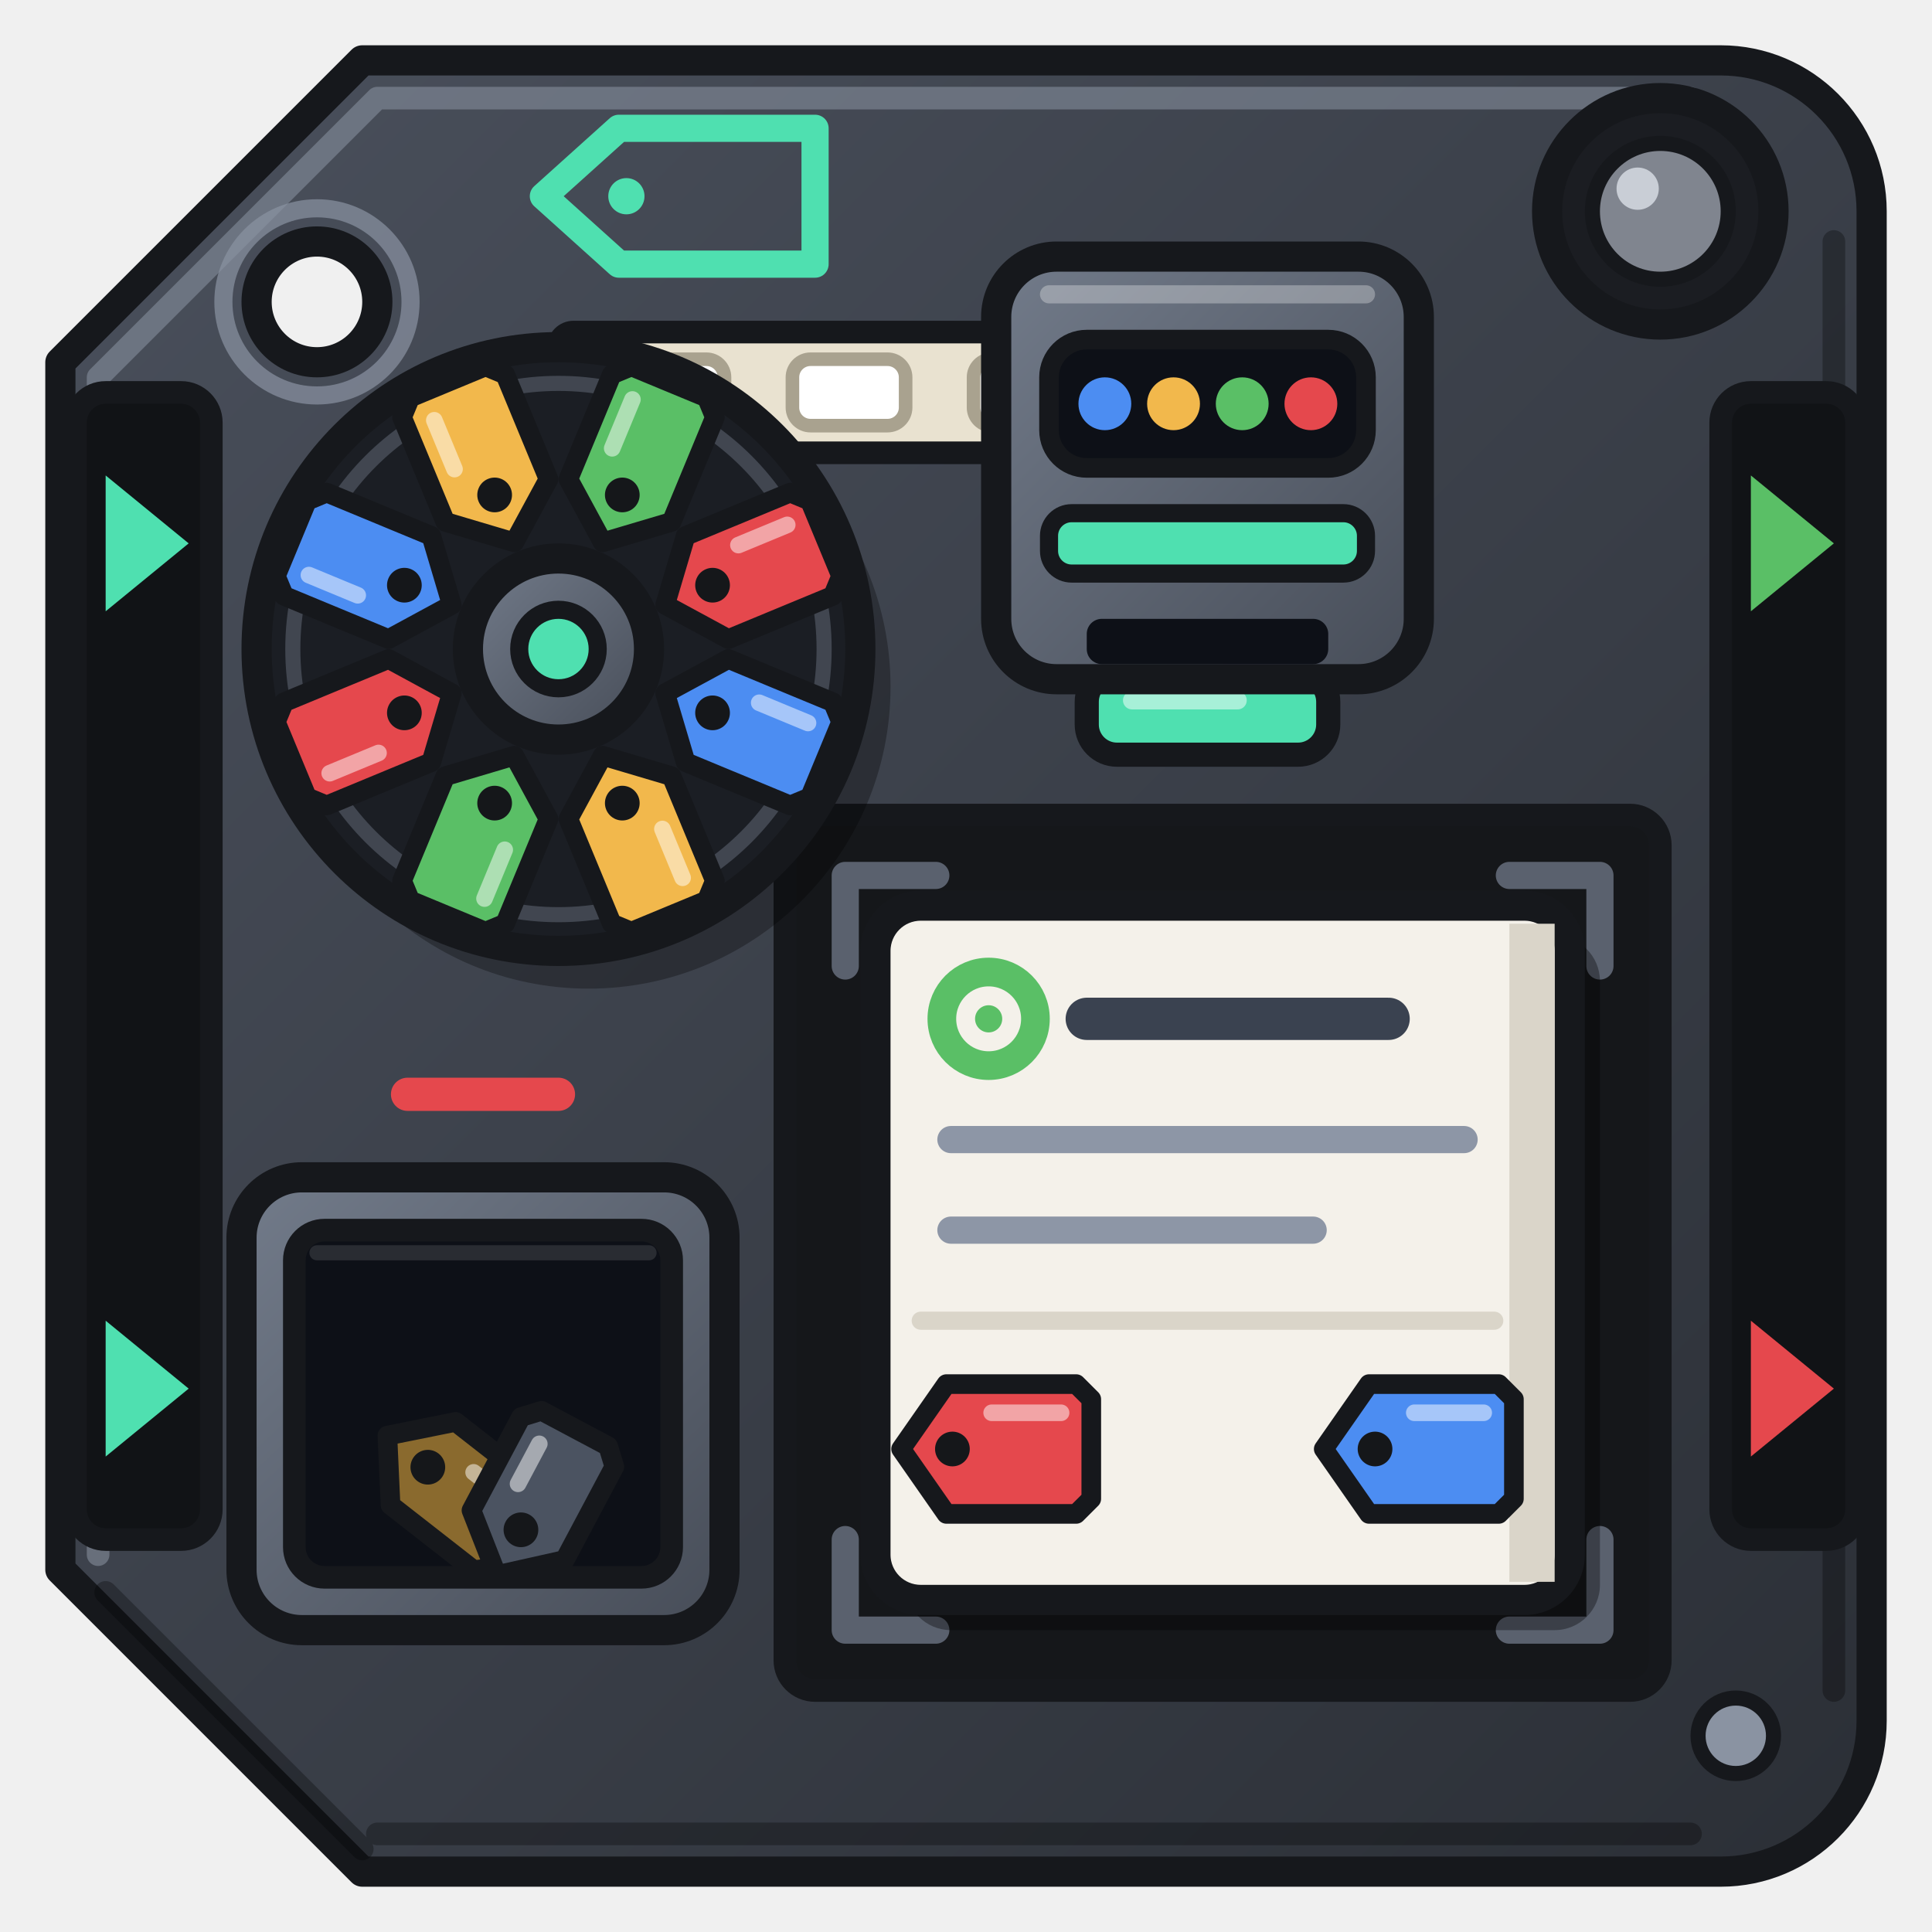
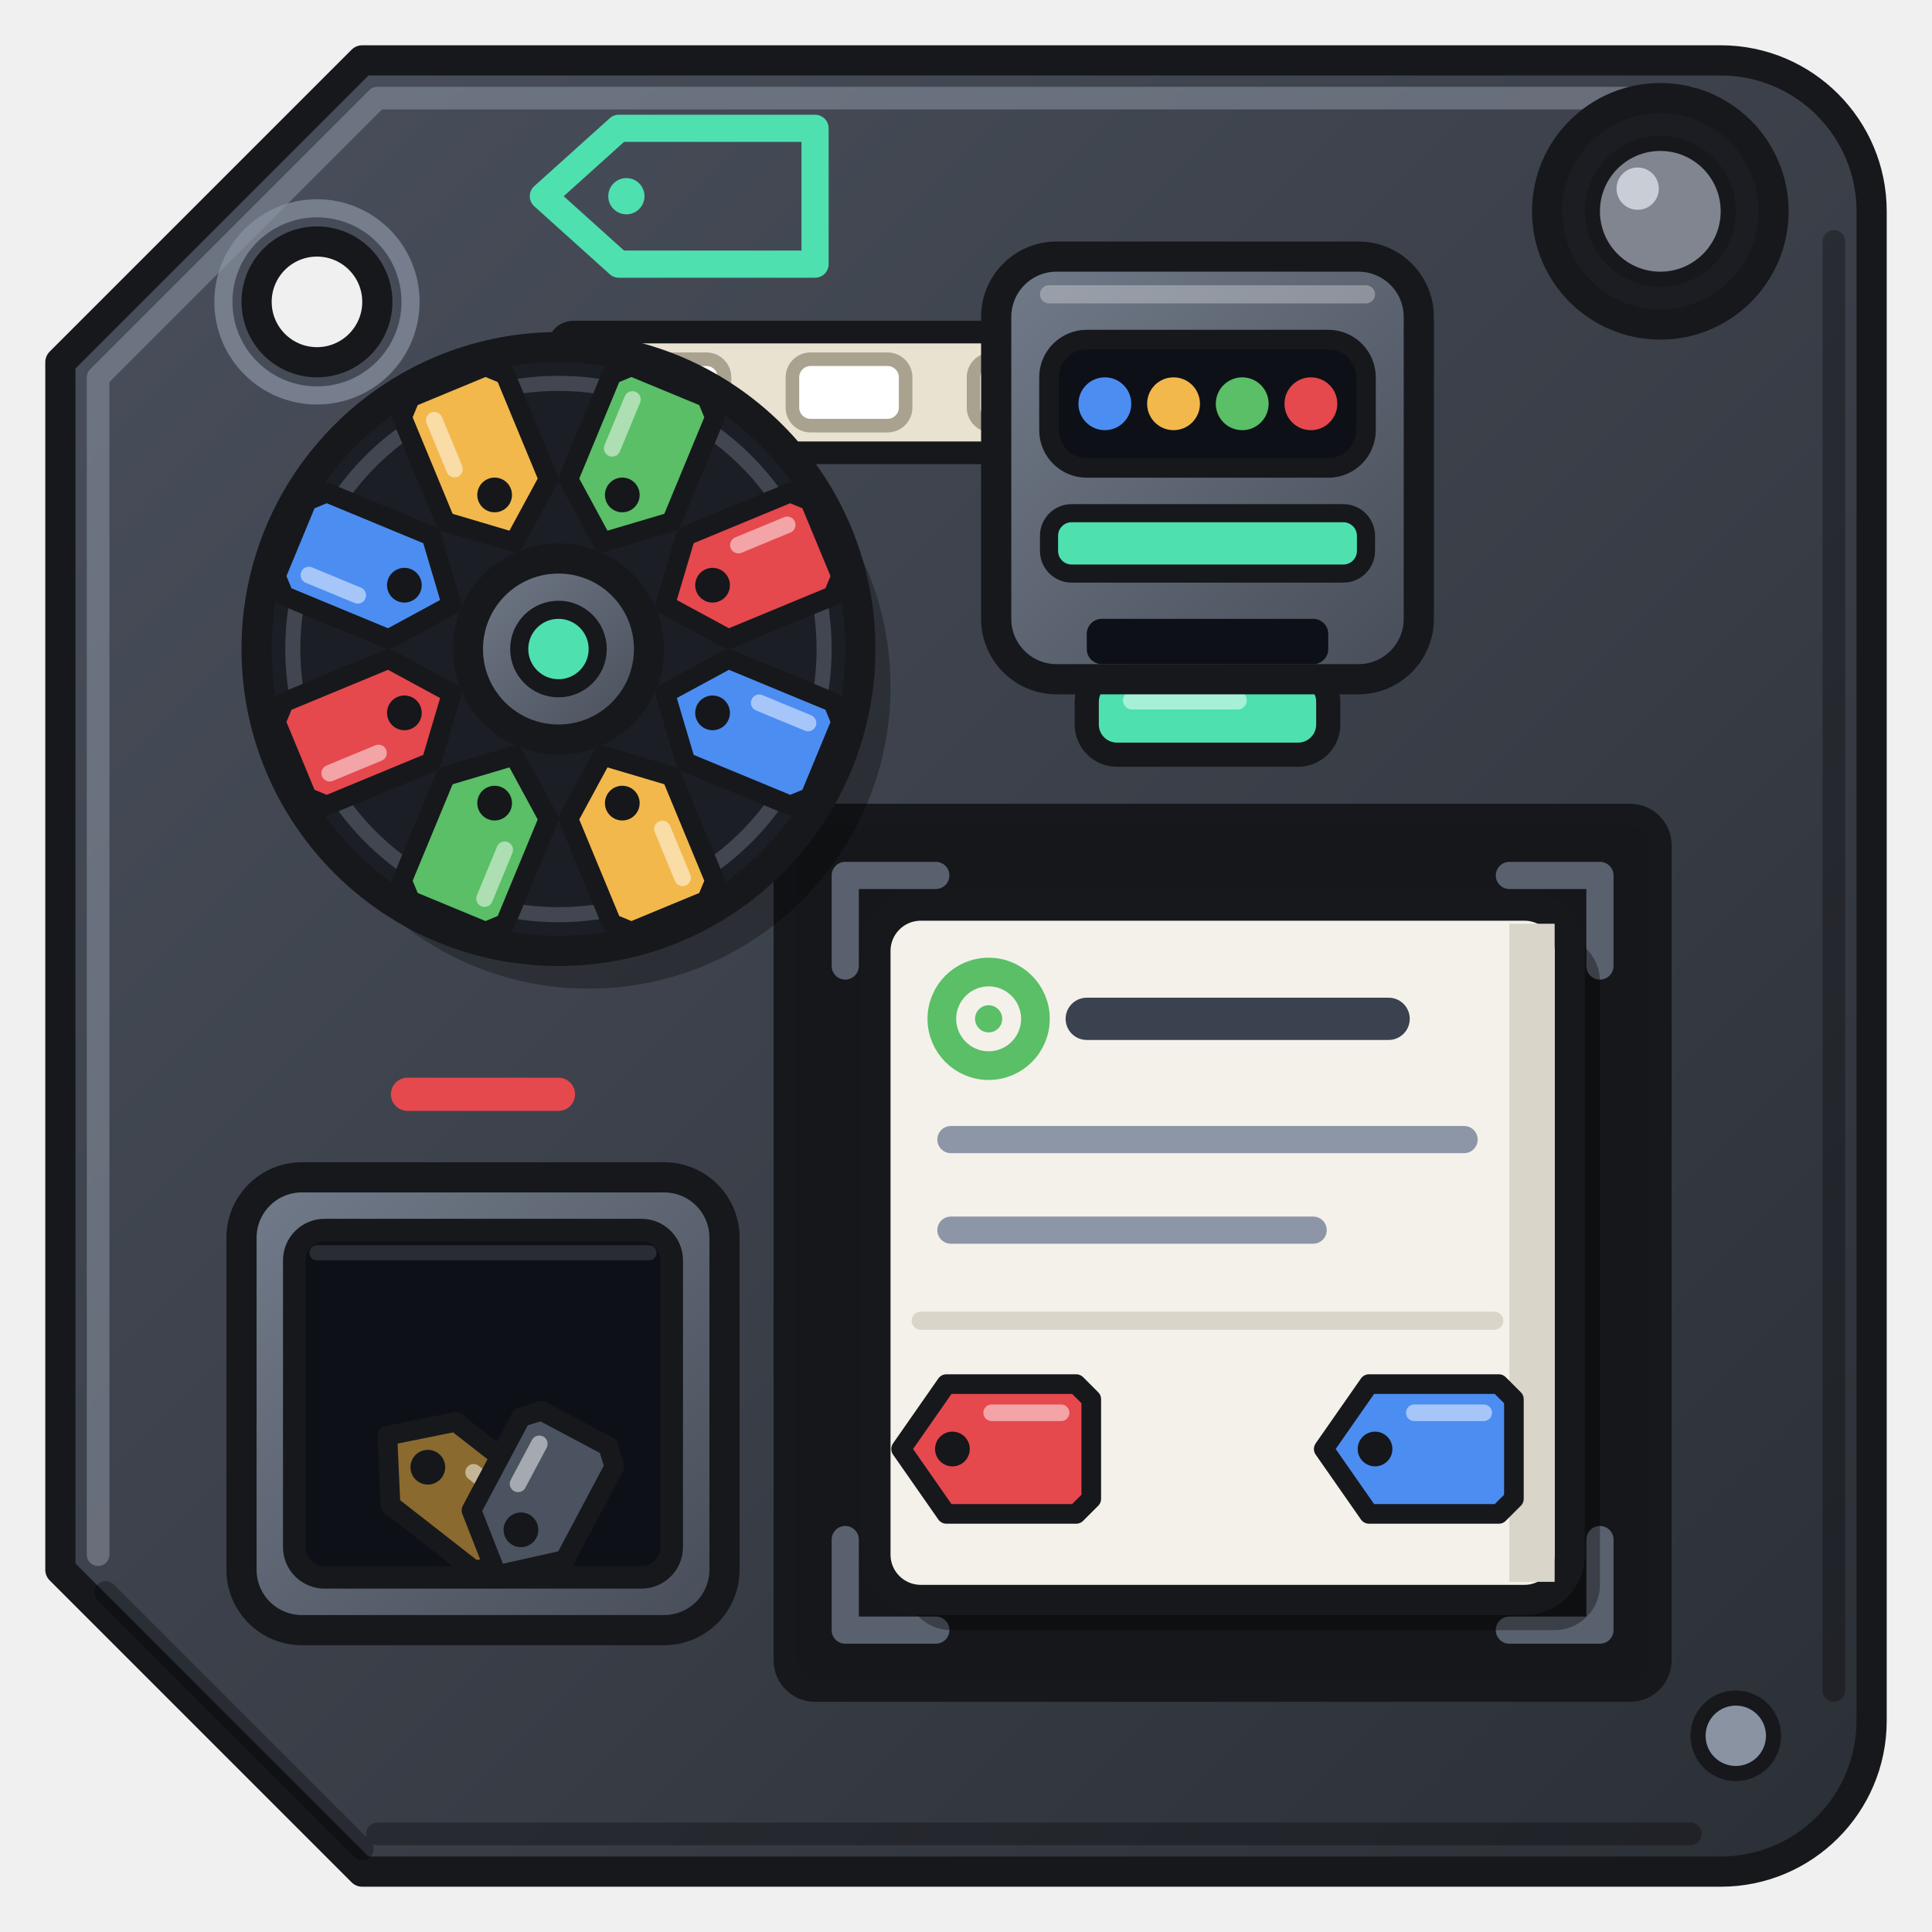
<svg xmlns="http://www.w3.org/2000/svg" width="128" height="128" viewBox="0 0 128 128">
  <defs>
    <linearGradient id="gb" x1="0" y1="0" x2="1" y2="1">
      <stop offset="0" stop-color="#4A505C" />
      <stop offset="1" stop-color="#2B2F36" />
    </linearGradient>
    <linearGradient id="gs" x1="0" y1="0" x2="1" y2="1">
      <stop offset="0" stop-color="#727B8A" />
      <stop offset="1" stop-color="#474D58" />
    </linearGradient>
  </defs>
  <path d="M24,4 H114 A10,10 0 0 1 124,14 V114 A10,10 0 0 1 114,124 H24 L4,104 V24 Z M25,20 A4,4 0 1 0 17,20 A4,4 0 1 0 25,20 Z" fill="url(#gb)" stroke="#16181C" stroke-width="2" stroke-linejoin="round" stroke-linecap="round" fill-rule="evenodd" />
  <path d="M25,6.5 H112 M6.5,25 V103 M25,6.5 L6.5,25" fill="none" stroke="#8A93A2" stroke-width="1.5" stroke-linejoin="round" stroke-linecap="round" opacity="0.55" />
  <path d="M25,121.5 H112 M121.5,16 V112 M7,105.5 L24,122.5" fill="none" stroke="#000000" stroke-width="1.5" stroke-linejoin="round" stroke-linecap="round" opacity="0.3" />
  <circle cx="21" cy="20" r="6.2" fill="none" stroke="#8A93A2" stroke-width="1.2" stroke-linejoin="round" stroke-linecap="round" opacity="0.7" />
  <circle cx="115" cy="115" r="2.5" fill="#8A93A2" stroke="#16181C" stroke-width="1" stroke-linejoin="round" stroke-linecap="round" />
-   <rect x="5" y="26" width="9" height="76" rx="2" fill="#111316" stroke="#16181C" stroke-width="1.5" stroke-linejoin="round" stroke-linecap="round" />
-   <path d="M7,31.5 L12.5,36 L7,40.5 Z" fill="#4FE0B0" />
-   <path d="M7,87.5 L12.5,92 L7,96.5 Z" fill="#4FE0B0" />
-   <rect x="114" y="26" width="9" height="76" rx="2" fill="#111316" stroke="#16181C" stroke-width="1.5" stroke-linejoin="round" stroke-linecap="round" />
-   <path d="M116,31.5 L121.5,36 L116,40.5 Z" fill="#5ABF66" />
-   <path d="M116,87.5 L121.5,92 L116,96.5 Z" fill="#E5484D" />
  <path d="M41,8.5 H54 V17.5 H41 L36,13 Z" fill="none" stroke="#4FE0B0" stroke-width="1.8" stroke-linejoin="round" stroke-linecap="round" />
  <circle cx="41.5" cy="13" r="1.2" fill="#4FE0B0" />
  <rect x="37" y="22" width="31" height="8" rx="1" fill="#E9E2D0" stroke="#16181C" stroke-width="1.5" stroke-linejoin="round" stroke-linecap="round" />
  <rect x="40.5" y="23.8" width="7.5" height="4.4" rx="1.2" fill="#FFFFFF" stroke="#A9A28F" stroke-width="0.9" stroke-linejoin="round" stroke-linecap="round" />
  <rect x="52.5" y="23.8" width="7.5" height="4.4" rx="1.2" fill="#FFFFFF" stroke="#A9A28F" stroke-width="0.9" stroke-linejoin="round" stroke-linecap="round" />
  <rect x="64.5" y="23.8" width="2.5" height="4.4" rx="1.2" fill="#FFFFFF" stroke="#A9A28F" stroke-width="0.9" stroke-linejoin="round" stroke-linecap="round" />
  <rect x="52" y="54" width="58" height="58" rx="2" fill="#15171A" stroke="#16181C" stroke-width="1.5" stroke-linejoin="round" stroke-linecap="round" />
  <path d="M56,64 V58 H62 M100,58 H106 V64 M106,102 V108 H100 M62,108 H56 V102" fill="none" stroke="#5A616E" stroke-width="1.8" stroke-linejoin="round" stroke-linecap="round" />
  <rect x="60" y="62" width="46" height="46" rx="3" fill="#000000" opacity="0.35" />
  <rect x="58" y="60" width="46" height="46" rx="3" fill="#F4F1EA" stroke="#16181C" stroke-width="2" stroke-linejoin="round" stroke-linecap="round" />
  <rect x="100" y="61.2" width="3" height="43.6" fill="#DAD5C9" />
  <circle cx="65.5" cy="67.5" r="3.1" fill="#F4F1EA" stroke="#5ABF66" stroke-width="1.9" stroke-linejoin="round" stroke-linecap="round" />
  <circle cx="65.5" cy="67.5" r="0.9" fill="#5ABF66" />
  <path d="M72,67.5 L92,67.5" fill="none" stroke="#3A4250" stroke-width="2.8" stroke-linejoin="round" stroke-linecap="round" />
  <path d="M63,75.5 H97 M63,81.5 H87" fill="none" stroke="#8D96A6" stroke-width="1.8" stroke-linejoin="round" stroke-linecap="round" />
  <path d="M61,87.5 L99,87.5" fill="none" stroke="#DAD5C9" stroke-width="1.2" stroke-linejoin="round" stroke-linecap="round" />
  <g transform="translate(66 96) rotate(0)">
    <path d="M-6.3,0 L-3.3,-4.3 L5.3,-4.3 L6.3,-3.3 L6.3,3.3 L5.3,4.3 L-3.3,4.3 Z" fill="#E5484D" stroke="#16181C" stroke-width="1.3" stroke-linejoin="round" stroke-linecap="round" />
    <circle cx="-2.9" cy="0" r="1.15" fill="#15171A" />
    <path d="M-0.3,-2.4 L4.3,-2.4" fill="none" stroke="#FFFFFF" stroke-width="1.1" stroke-linejoin="round" stroke-linecap="round" opacity="0.5" />
  </g>
  <g transform="translate(94 96) rotate(0)">
    <path d="M-6.3,0 L-3.3,-4.3 L5.3,-4.3 L6.3,-3.3 L6.3,3.3 L5.3,4.3 L-3.3,4.3 Z" fill="#4C8DF2" stroke="#16181C" stroke-width="1.3" stroke-linejoin="round" stroke-linecap="round" />
    <circle cx="-2.9" cy="0" r="1.15" fill="#15171A" />
    <path d="M-0.3,-2.4 L4.3,-2.4" fill="none" stroke="#FFFFFF" stroke-width="1.1" stroke-linejoin="round" stroke-linecap="round" opacity="0.5" />
  </g>
  <rect x="16" y="78" width="32" height="30" rx="4" fill="url(#gs)" stroke="#16181C" stroke-width="2" stroke-linejoin="round" stroke-linecap="round" />
  <rect x="19.5" y="81.5" width="25" height="23" rx="2" fill="#0D1017" stroke="#16181C" stroke-width="1.5" stroke-linejoin="round" stroke-linecap="round" />
  <path d="M21,83 H43" fill="none" stroke="#FFFFFF" stroke-width="1" stroke-linejoin="round" stroke-linecap="round" opacity="0.12" />
  <g transform="translate(30 98.5) rotate(38)">
    <path d="M-5.5,0 L-2.5,-3.5 L4.5,-3.5 L5.5,-2.5 L5.5,2.5 L4.5,3.5 L-2.5,3.5 Z" fill="#8A6A2E" stroke="#16181C" stroke-width="1.3" stroke-linejoin="round" stroke-linecap="round" />
    <circle cx="-2.1" cy="0" r="1.15" fill="#15171A" />
    <path d="M0.5,-1.6 L3.5,-1.6" fill="none" stroke="#FFFFFF" stroke-width="1.1" stroke-linejoin="round" stroke-linecap="round" opacity="0.5" />
  </g>
  <g transform="translate(35.5 99.5) rotate(-62)">
    <path d="M-5.5,0 L-2.5,-3.5 L4.5,-3.5 L5.5,-2.5 L5.5,2.5 L4.5,3.5 L-2.5,3.5 Z" fill="#4B5361" stroke="#16181C" stroke-width="1.3" stroke-linejoin="round" stroke-linecap="round" />
    <circle cx="-2.1" cy="0" r="1.15" fill="#15171A" />
    <path d="M0.5,-1.6 L3.5,-1.6" fill="none" stroke="#FFFFFF" stroke-width="1.1" stroke-linejoin="round" stroke-linecap="round" opacity="0.5" />
  </g>
  <path d="M27,72.5 H37" fill="none" stroke="#E5484D" stroke-width="2.2" stroke-linejoin="round" stroke-linecap="round" />
  <circle cx="39" cy="45.5" r="20" fill="#000000" opacity="0.3" />
  <circle cx="37" cy="43" r="20" fill="#1B1E24" stroke="#16181C" stroke-width="2" stroke-linejoin="round" stroke-linecap="round" />
  <circle cx="37" cy="43" r="17.6" fill="none" stroke="#5A616E" stroke-width="1" stroke-linejoin="round" stroke-linecap="round" opacity="0.6" />
  <g transform="translate(37 43) rotate(22.5)">
    <g transform="translate(13.4 0) rotate(0)">
      <path d="M-5.75,0 L-2.75,-3.7 L4.75,-3.7 L5.75,-2.7 L5.75,2.7 L4.75,3.7 L-2.75,3.7 Z" fill="#4C8DF2" stroke="#16181C" stroke-width="1.3" stroke-linejoin="round" stroke-linecap="round" />
      <circle cx="-2.35" cy="0" r="1.15" fill="#15171A" />
      <path d="M0.25,-1.8 L3.75,-1.8" fill="none" stroke="#FFFFFF" stroke-width="1.1" stroke-linejoin="round" stroke-linecap="round" opacity="0.5" />
    </g>
  </g>
  <g transform="translate(37 43) rotate(67.5)">
    <g transform="translate(13.4 0) rotate(0)">
      <path d="M-5.75,0 L-2.75,-3.7 L4.75,-3.7 L5.75,-2.7 L5.75,2.7 L4.75,3.7 L-2.75,3.7 Z" fill="#F2B84C" stroke="#16181C" stroke-width="1.3" stroke-linejoin="round" stroke-linecap="round" />
      <circle cx="-2.35" cy="0" r="1.15" fill="#15171A" />
      <path d="M0.25,-1.8 L3.75,-1.8" fill="none" stroke="#FFFFFF" stroke-width="1.1" stroke-linejoin="round" stroke-linecap="round" opacity="0.5" />
    </g>
  </g>
  <g transform="translate(37 43) rotate(112.5)">
    <g transform="translate(13.4 0) rotate(0)">
      <path d="M-5.75,0 L-2.75,-3.7 L4.75,-3.7 L5.75,-2.7 L5.75,2.7 L4.75,3.7 L-2.75,3.7 Z" fill="#5ABF66" stroke="#16181C" stroke-width="1.3" stroke-linejoin="round" stroke-linecap="round" />
      <circle cx="-2.35" cy="0" r="1.15" fill="#15171A" />
      <path d="M0.25,-1.8 L3.75,-1.8" fill="none" stroke="#FFFFFF" stroke-width="1.1" stroke-linejoin="round" stroke-linecap="round" opacity="0.5" />
    </g>
  </g>
  <g transform="translate(37 43) rotate(157.5)">
    <g transform="translate(13.4 0) rotate(0)">
      <path d="M-5.75,0 L-2.75,-3.7 L4.75,-3.7 L5.75,-2.7 L5.75,2.7 L4.75,3.7 L-2.75,3.7 Z" fill="#E5484D" stroke="#16181C" stroke-width="1.3" stroke-linejoin="round" stroke-linecap="round" />
      <circle cx="-2.35" cy="0" r="1.15" fill="#15171A" />
      <path d="M0.25,-1.8 L3.75,-1.8" fill="none" stroke="#FFFFFF" stroke-width="1.1" stroke-linejoin="round" stroke-linecap="round" opacity="0.5" />
    </g>
  </g>
  <g transform="translate(37 43) rotate(202.5)">
    <g transform="translate(13.4 0) rotate(0)">
      <path d="M-5.75,0 L-2.75,-3.7 L4.75,-3.7 L5.75,-2.7 L5.75,2.7 L4.75,3.7 L-2.75,3.7 Z" fill="#4C8DF2" stroke="#16181C" stroke-width="1.3" stroke-linejoin="round" stroke-linecap="round" />
      <circle cx="-2.35" cy="0" r="1.15" fill="#15171A" />
      <path d="M0.25,-1.8 L3.75,-1.8" fill="none" stroke="#FFFFFF" stroke-width="1.1" stroke-linejoin="round" stroke-linecap="round" opacity="0.5" />
    </g>
  </g>
  <g transform="translate(37 43) rotate(247.5)">
    <g transform="translate(13.4 0) rotate(0)">
      <path d="M-5.75,0 L-2.75,-3.7 L4.75,-3.7 L5.75,-2.7 L5.75,2.7 L4.75,3.7 L-2.75,3.7 Z" fill="#F2B84C" stroke="#16181C" stroke-width="1.3" stroke-linejoin="round" stroke-linecap="round" />
      <circle cx="-2.35" cy="0" r="1.15" fill="#15171A" />
      <path d="M0.25,-1.8 L3.75,-1.8" fill="none" stroke="#FFFFFF" stroke-width="1.1" stroke-linejoin="round" stroke-linecap="round" opacity="0.5" />
    </g>
  </g>
  <g transform="translate(37 43) rotate(292.5)">
    <g transform="translate(13.4 0) rotate(0)">
      <path d="M-5.75,0 L-2.75,-3.7 L4.75,-3.7 L5.75,-2.7 L5.75,2.7 L4.75,3.7 L-2.75,3.7 Z" fill="#5ABF66" stroke="#16181C" stroke-width="1.3" stroke-linejoin="round" stroke-linecap="round" />
      <circle cx="-2.35" cy="0" r="1.15" fill="#15171A" />
      <path d="M0.25,-1.8 L3.75,-1.8" fill="none" stroke="#FFFFFF" stroke-width="1.1" stroke-linejoin="round" stroke-linecap="round" opacity="0.5" />
    </g>
  </g>
  <g transform="translate(37 43) rotate(337.5)">
    <g transform="translate(13.4 0) rotate(0)">
      <path d="M-5.75,0 L-2.75,-3.7 L4.75,-3.7 L5.75,-2.7 L5.75,2.7 L4.75,3.7 L-2.75,3.7 Z" fill="#E5484D" stroke="#16181C" stroke-width="1.3" stroke-linejoin="round" stroke-linecap="round" />
      <circle cx="-2.35" cy="0" r="1.15" fill="#15171A" />
      <path d="M0.25,-1.8 L3.75,-1.8" fill="none" stroke="#FFFFFF" stroke-width="1.1" stroke-linejoin="round" stroke-linecap="round" opacity="0.5" />
    </g>
  </g>
  <circle cx="37" cy="43" r="6" fill="url(#gs)" stroke="#16181C" stroke-width="2" stroke-linejoin="round" stroke-linecap="round" />
  <circle cx="37" cy="43" r="2.6" fill="#4FE0B0" stroke="#16181C" stroke-width="1.2" stroke-linejoin="round" stroke-linecap="round" />
  <rect x="72" y="44.5" width="16" height="5.5" rx="2" fill="#4FE0B0" stroke="#16181C" stroke-width="1.6" stroke-linejoin="round" stroke-linecap="round" />
  <path d="M75,46.4 H82" fill="none" stroke="#FFFFFF" stroke-width="1.2" stroke-linejoin="round" stroke-linecap="round" opacity="0.5" />
  <rect x="66" y="17" width="28" height="28" rx="4" fill="url(#gs)" stroke="#16181C" stroke-width="2" stroke-linejoin="round" stroke-linecap="round" />
  <path d="M69.5,19.5 H90.5" fill="none" stroke="#FFFFFF" stroke-width="1.2" stroke-linejoin="round" stroke-linecap="round" opacity="0.3" />
  <rect x="69.5" y="22.5" width="21" height="8.5" rx="2.5" fill="#0D1017" stroke="#16181C" stroke-width="1.3" stroke-linejoin="round" stroke-linecap="round" />
  <circle cx="73.2" cy="26.75" r="1.75" fill="#4C8DF2" />
  <circle cx="77.75" cy="26.75" r="1.75" fill="#F2B84C" />
  <circle cx="82.3" cy="26.75" r="1.75" fill="#5ABF66" />
  <circle cx="86.85" cy="26.75" r="1.75" fill="#E5484D" />
  <rect x="69.5" y="34" width="21" height="4" rx="1.5" fill="#4FE0B0" stroke="#16181C" stroke-width="1.2" stroke-linejoin="round" stroke-linecap="round" />
  <rect x="72" y="41" width="16" height="3" rx="1" fill="#0D1017" />
  <circle cx="110" cy="14" r="7.5" fill="#1B1D22" stroke="#16181C" stroke-width="2" stroke-linejoin="round" stroke-linecap="round" />
  <circle cx="110" cy="14" r="4.5" fill="#80858F" stroke="#16181C" stroke-width="1" stroke-linejoin="round" stroke-linecap="round" />
  <circle cx="108.5" cy="12.5" r="1.4" fill="#C9CED6" />
</svg>
